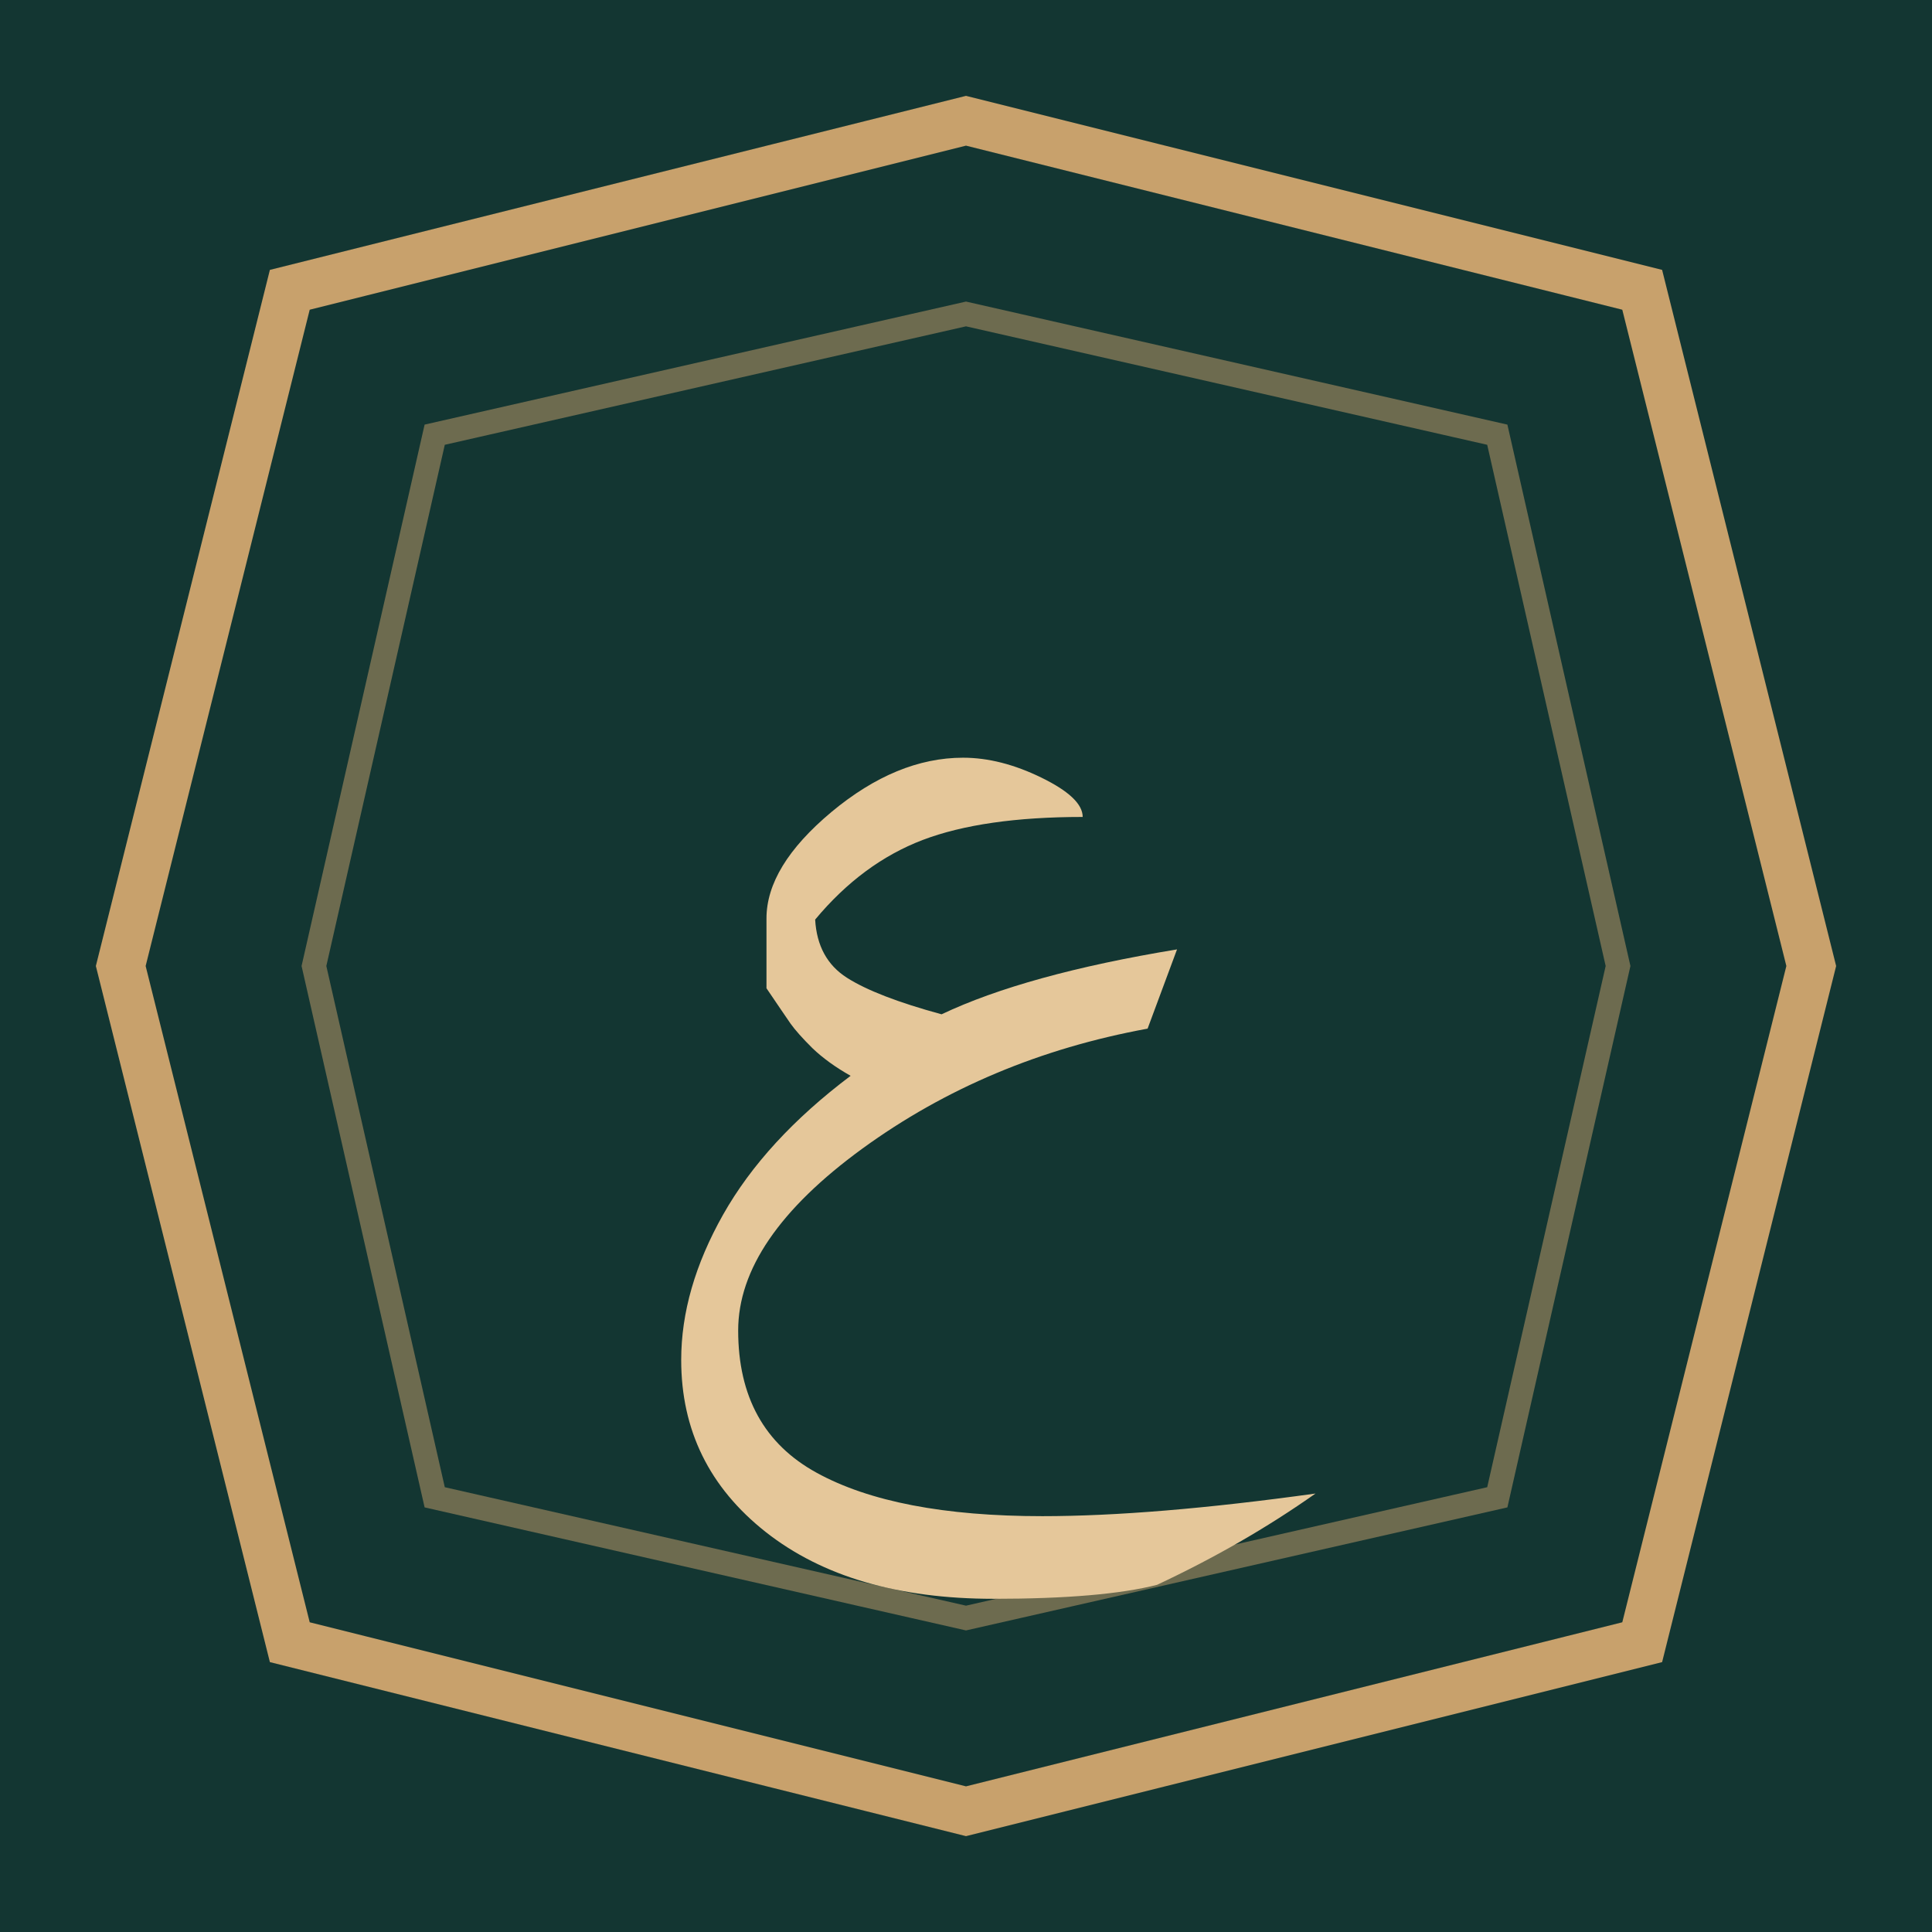
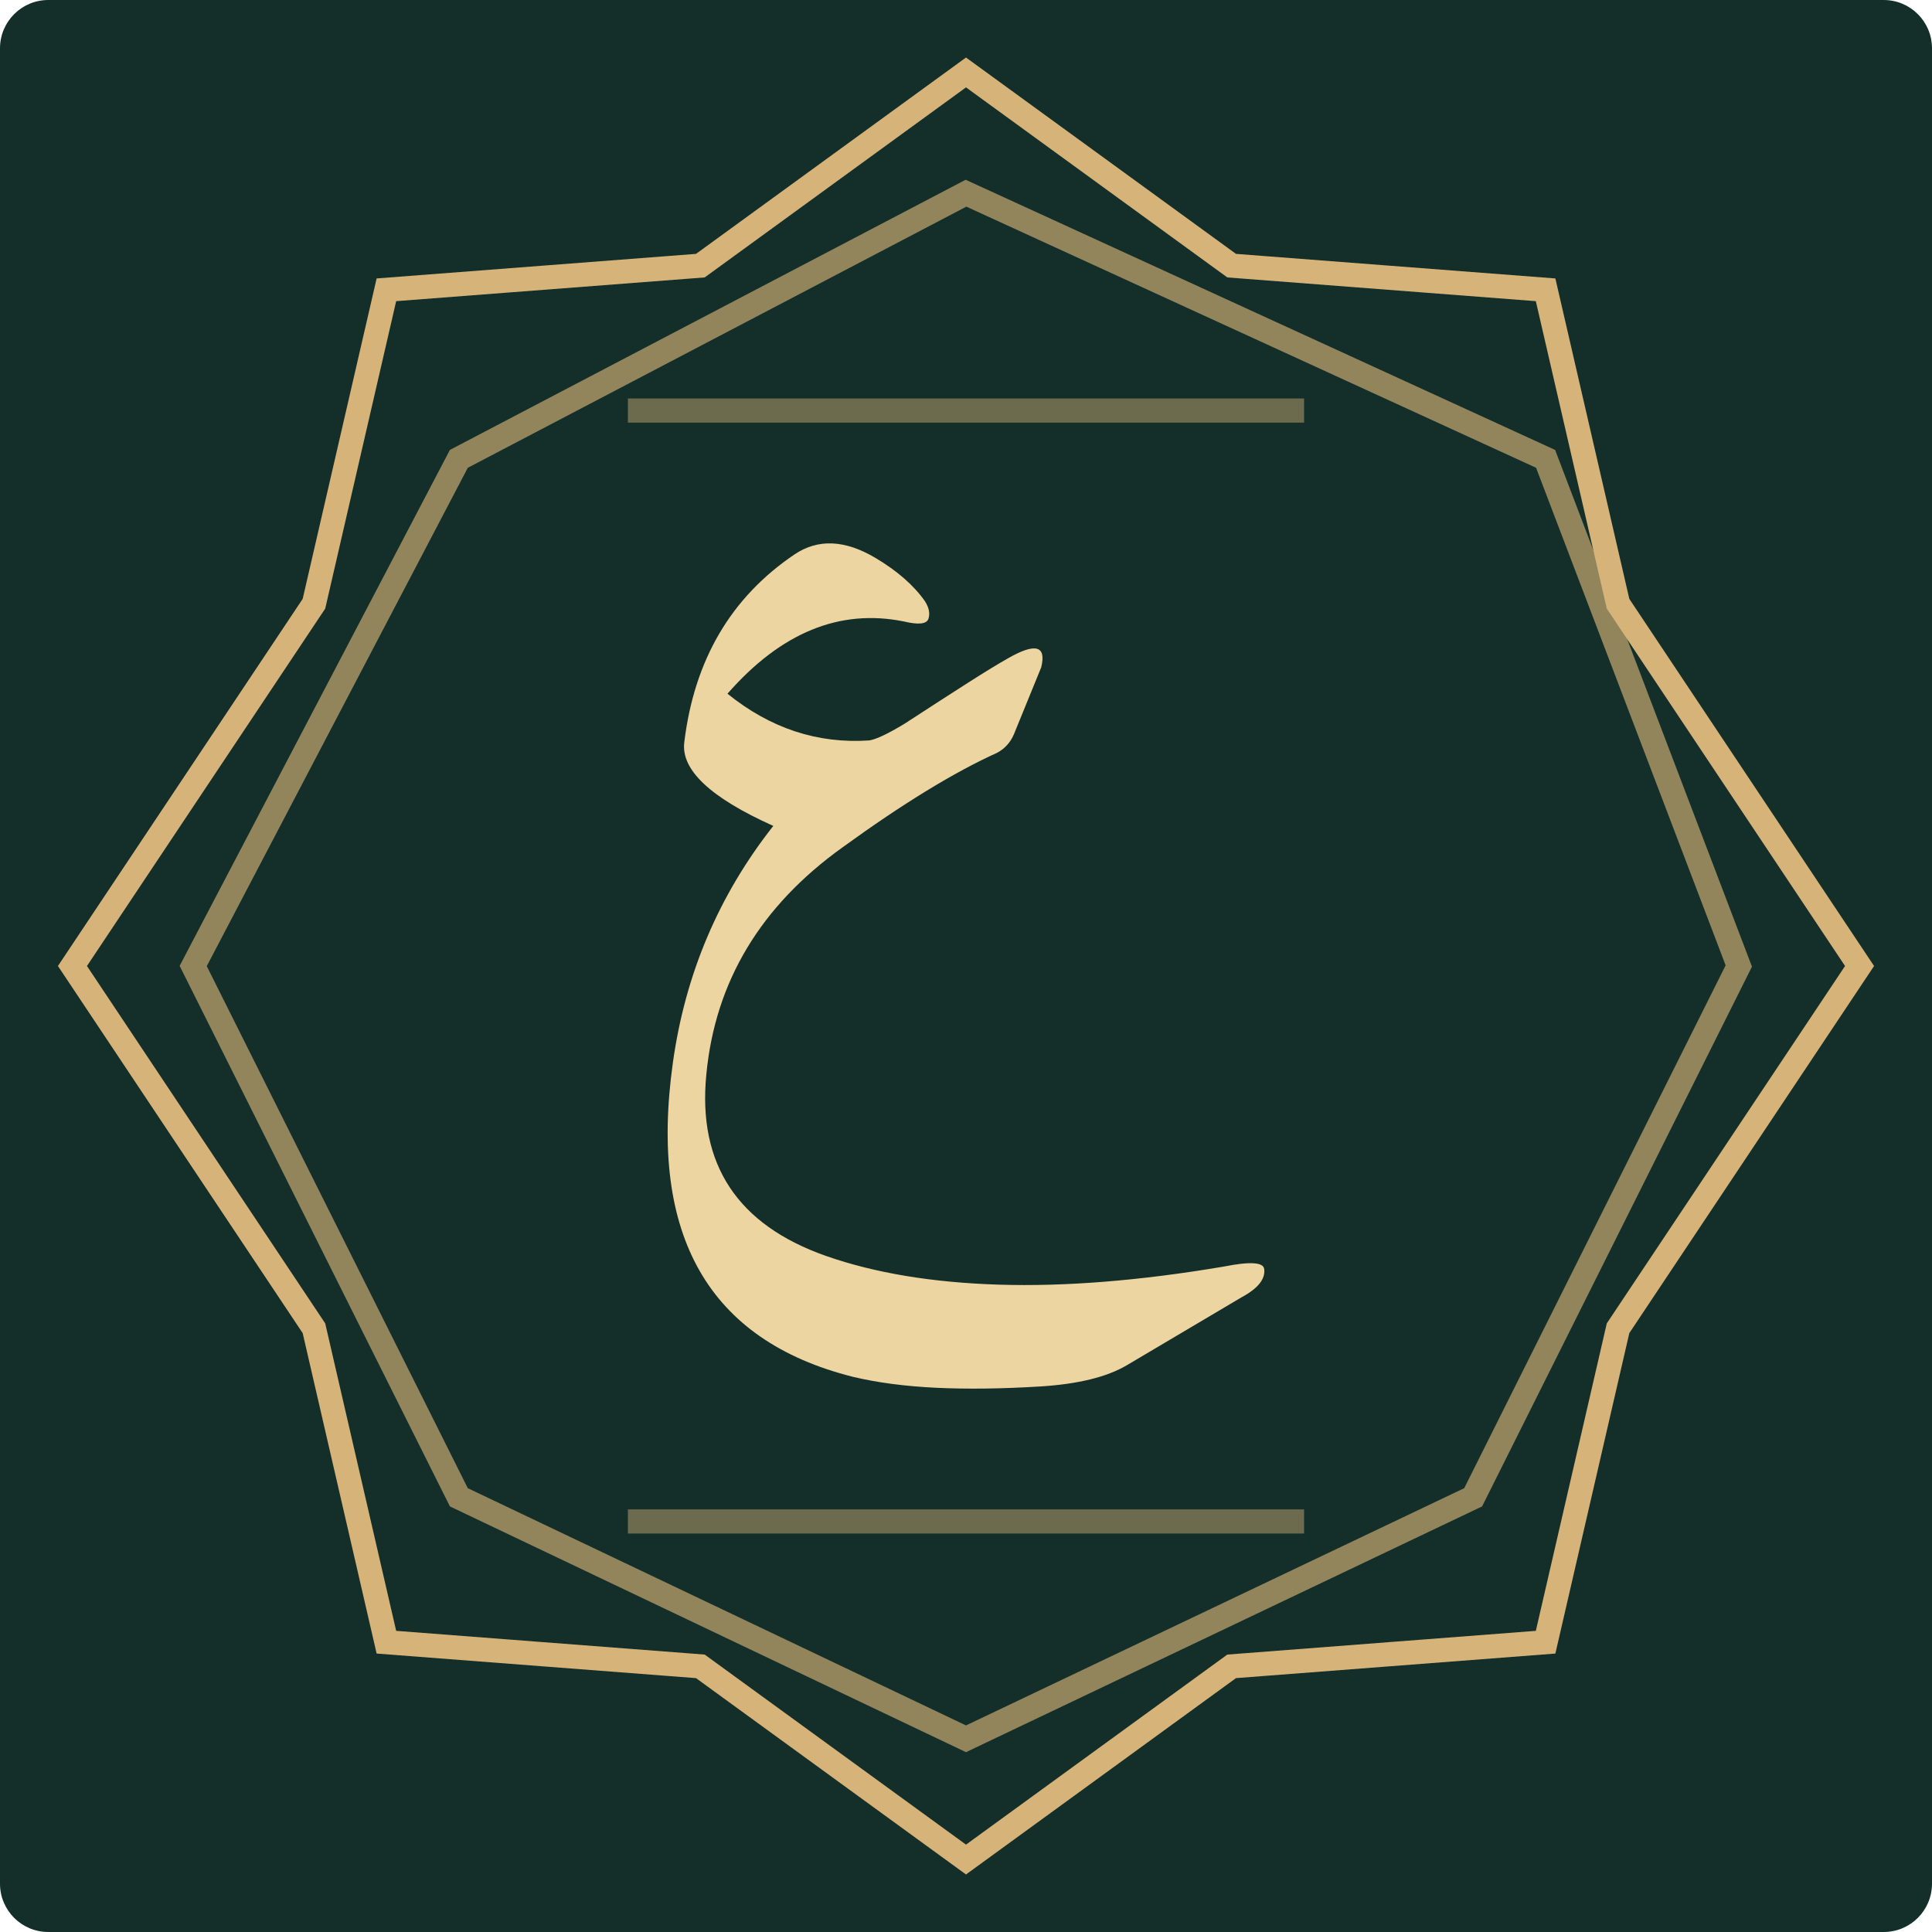
<svg xmlns="http://www.w3.org/2000/svg" viewBox="0 0 80 80">
-   <rect width="80" height="80" fill="#133632" />
-   <path d="M40 5 68 12 75 40 68 68 40 75 12 68 5 40 12 12Z" fill="none" stroke="#c8a16c" stroke-width="2" />
-   <path d="M40 13 62 18 67 40 62 62 40 67 18 62 13 40 18 18Z" fill="none" stroke="#c8a16c" stroke-opacity=".5" />
-   <text x="40" y="52" text-anchor="middle" font-family="serif" font-size="49" fill="#e5c79a">ع</text>
+   <rect width="80" height="80" rx="2" fill="#142f29" />
+   <g fill="none" stroke="#d6b378">
+     <path d="M40 3l11 8 13 1 3 13 10 15-10 15-3 13-13 1-11 8-11-8-13-1-3-13L3 40l10-15 3-13 13-1Z" />
+     <path d="M40 8 64 19 72 40 61 62 40 72 19 62 8 40l11-21z" opacity=".65" />
+     <path d="M26 17h28M26 63h28" opacity=".46" />
+   </g>
+   <path d="M237 -334Q320 -363 433.0 -366.5Q546 -370 688 -346Q733 -337 734 -349Q736 -366 708 -381L578 -458Q561 -468 536.5 -474.0Q512 -480 480 -482Q415 -486 362.0 -483.5Q309 -481 267 -471Q22 -409 63 -115Q84 36 177 154Q70 202 76 249Q93 389 201 462Q241 489 293 458Q330 436 349 409Q356 398 353 389Q350 380 325 386Q216 408 125 304Q198 245 286 251Q298 253 326 270Q369 298 398.0 316.5Q427 335 443 344Q490 371 481 334L450 258Q444 244 431 237Q358 204 256 130Q116 30 101 -128Q86 -281 237 -334Z" transform="translate(25.5615 39.8195) scale(0.036495 -0.036495)" fill="#edd5a2" />
</svg>
